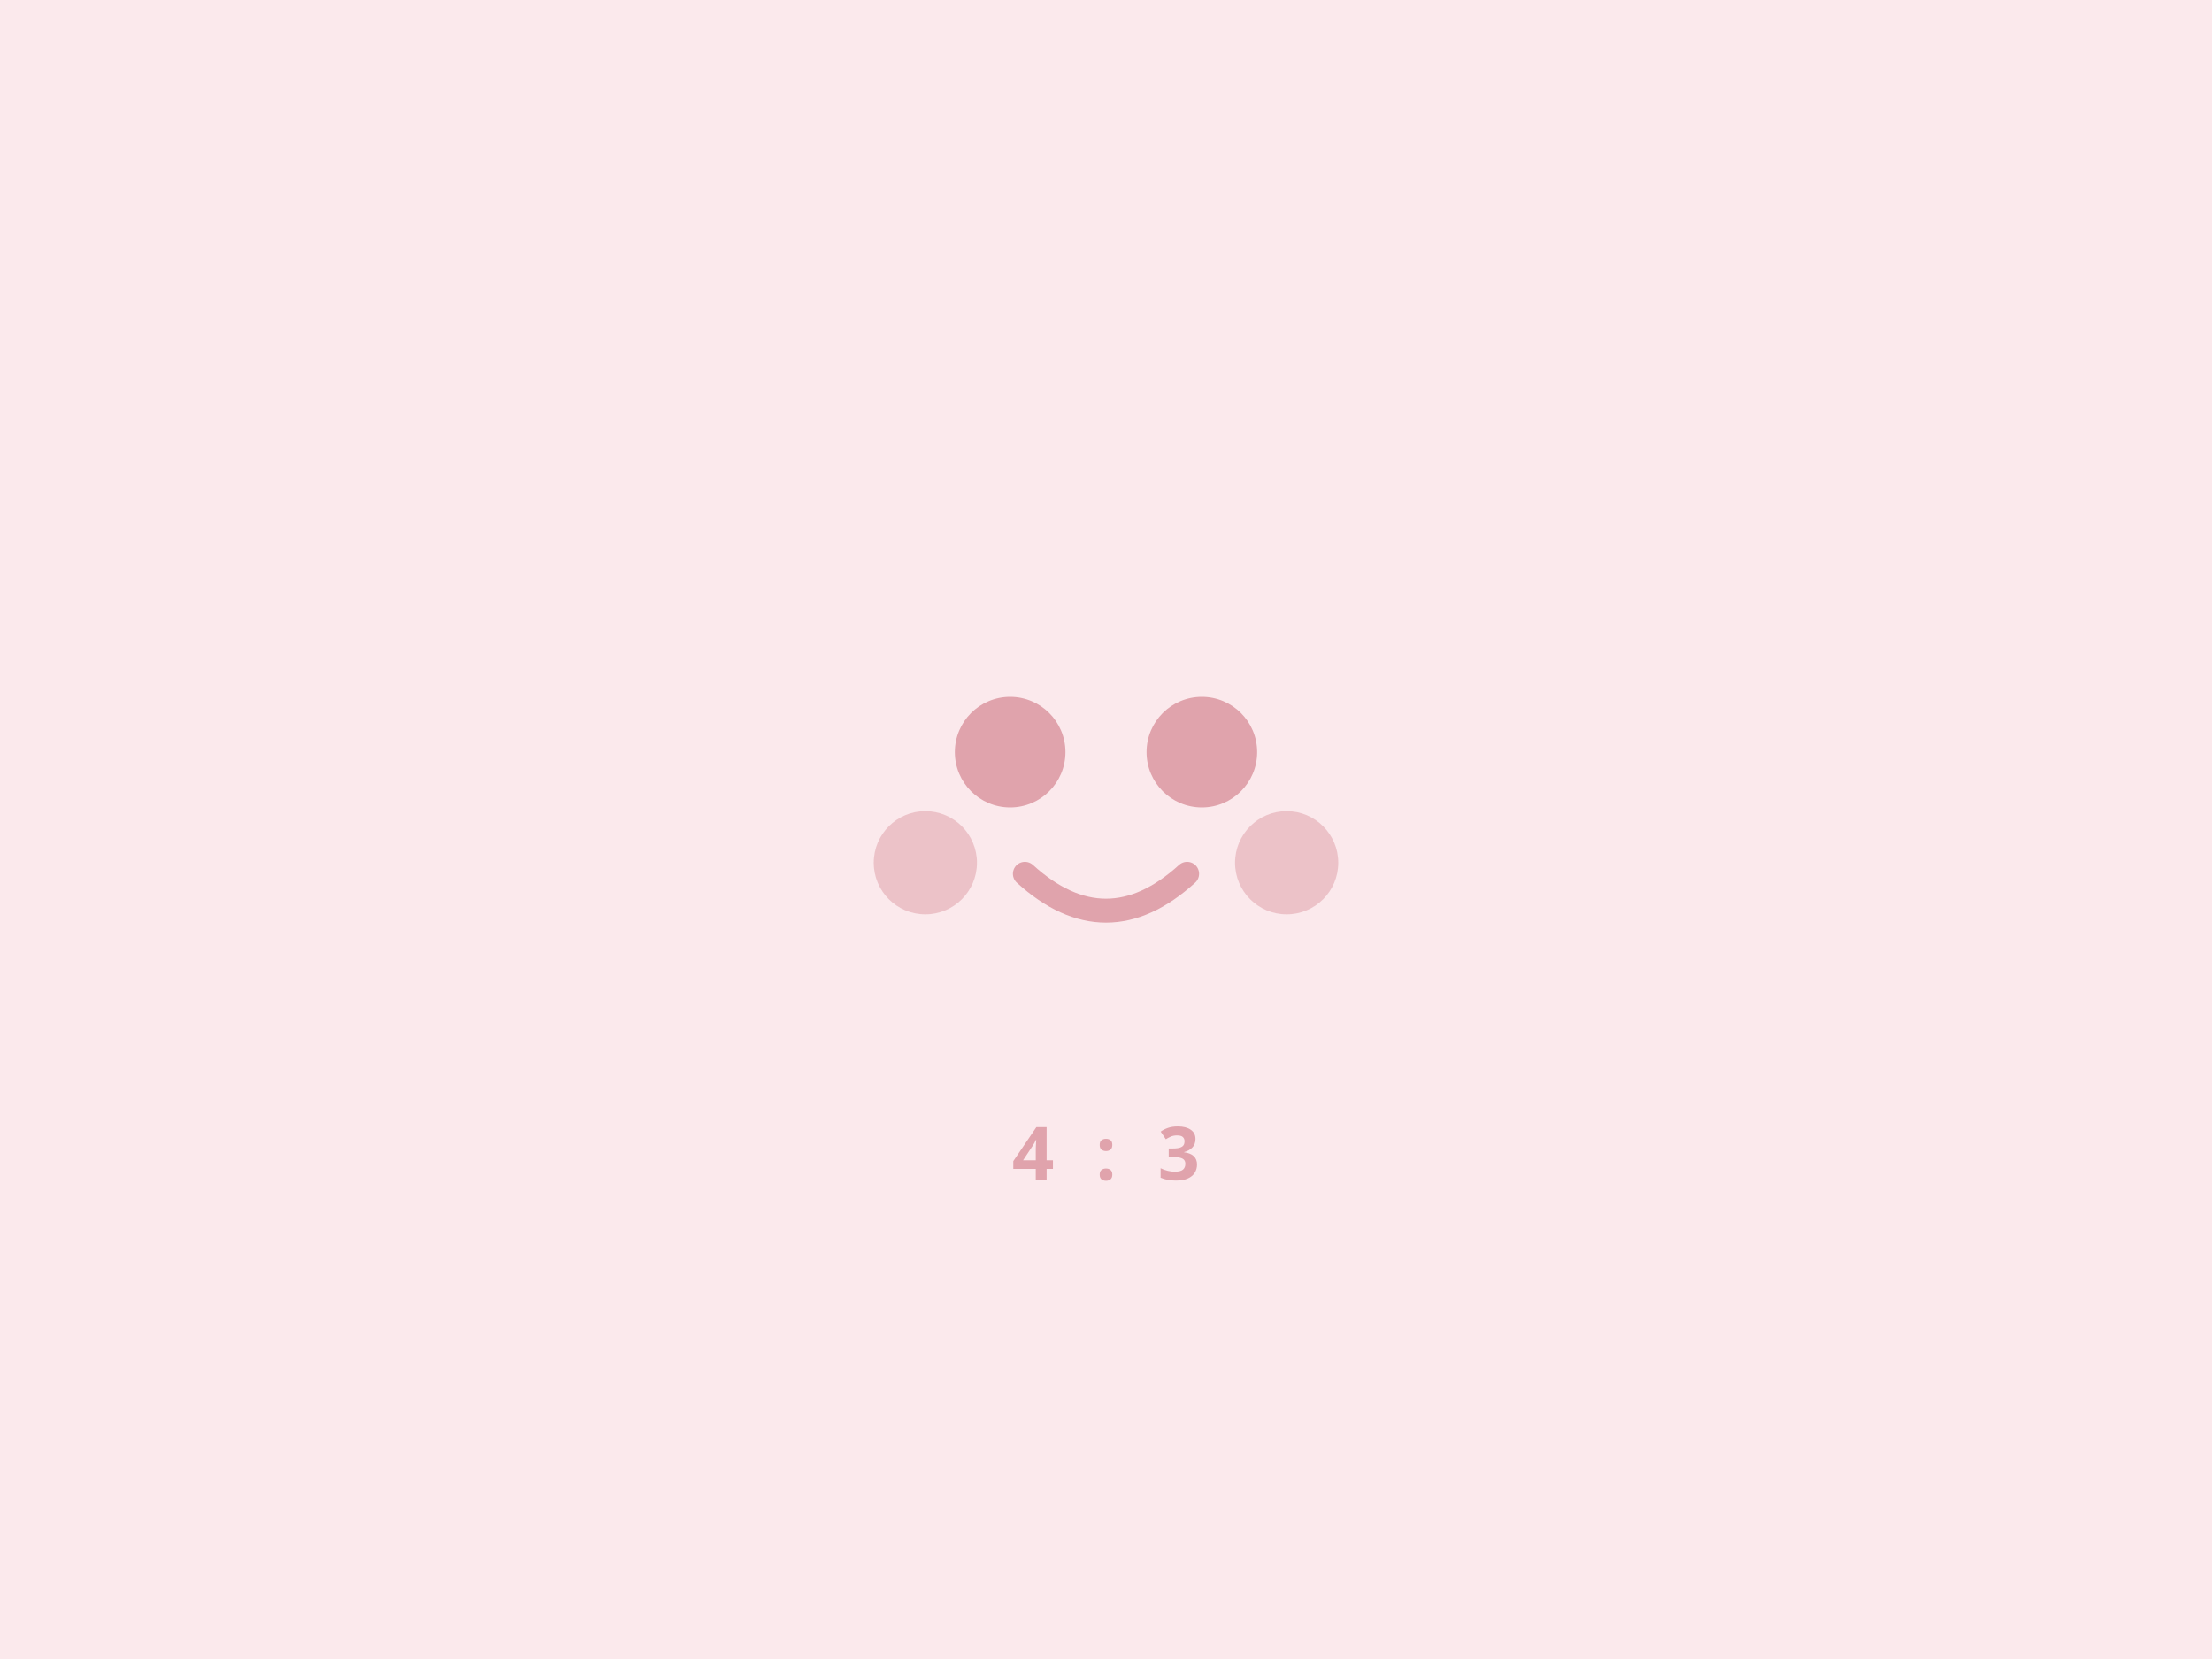
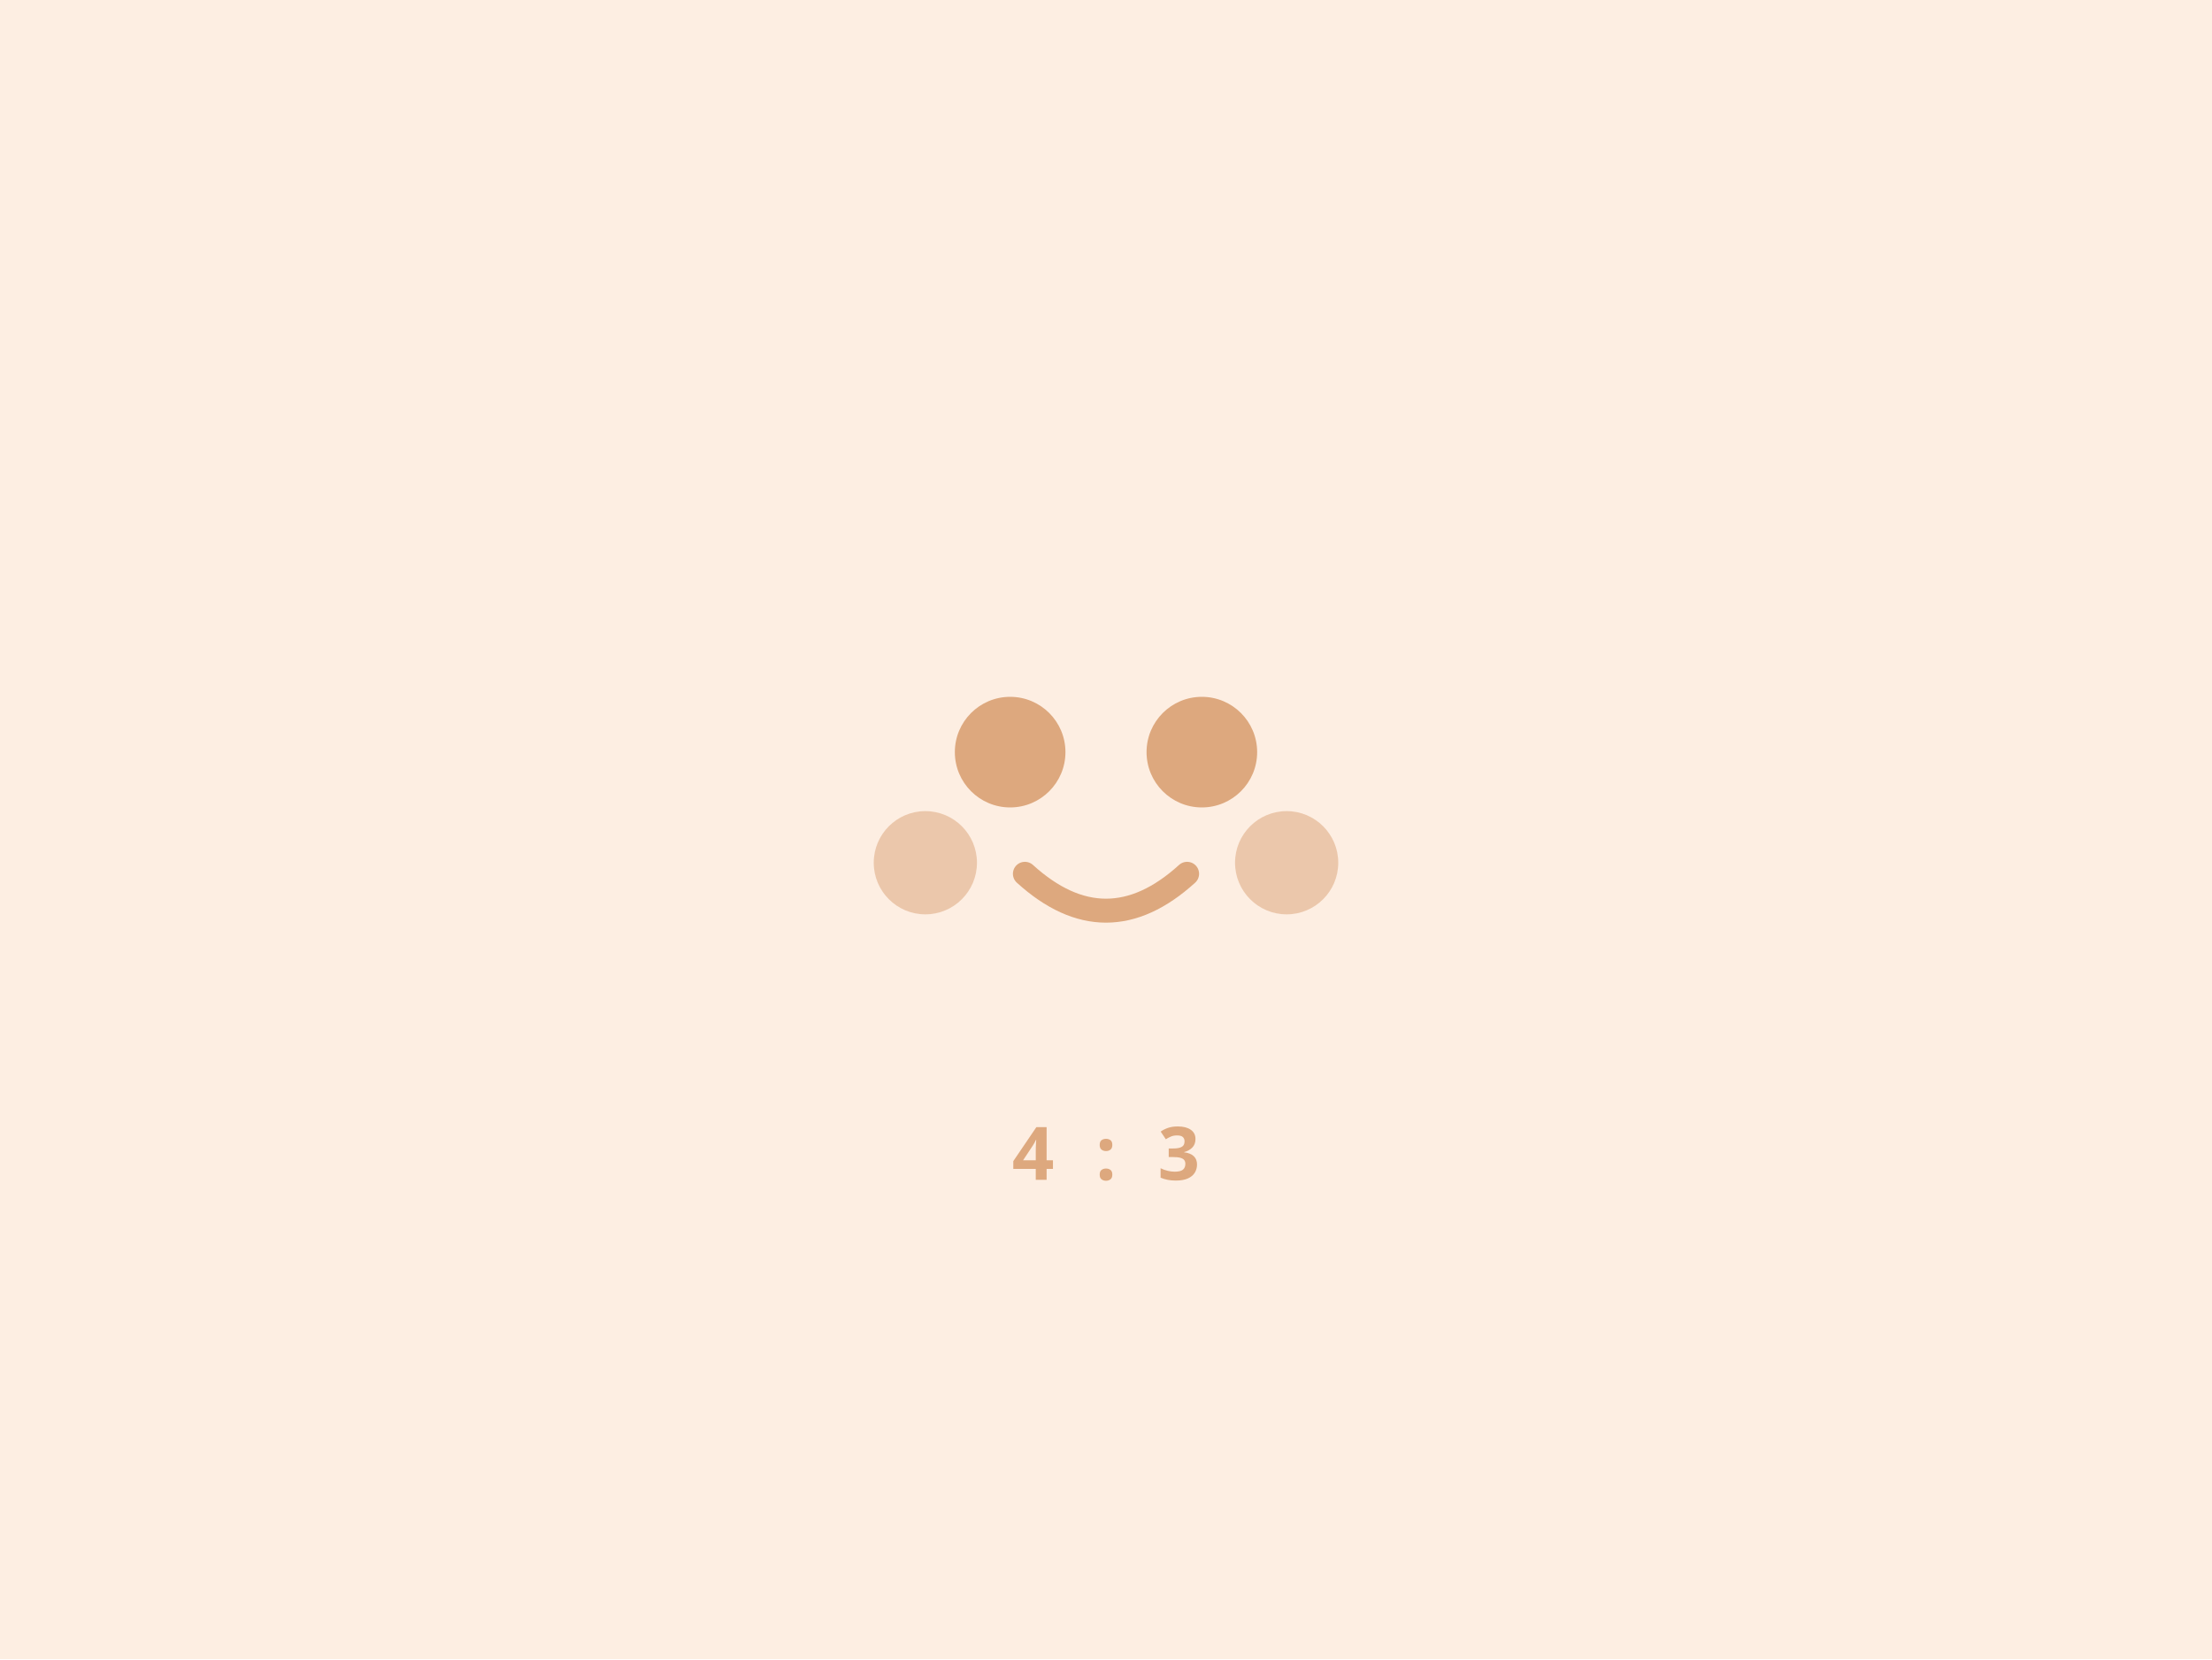
<svg xmlns="http://www.w3.org/2000/svg" viewBox="0 0 1200 900" width="1200" height="900" role="img" aria-label="placeholder">
-   <rect width="1200" height="900" fill="#fbe9ec" />
-   <g fill="#e0a3ac">
+   <rect width="1200" height="900" fill="#fdeee2" />
+   <g fill="#dda87e">
    <circle cx="502" cy="468" r="28" opacity=".55" />
    <circle cx="698" cy="468" r="28" opacity=".55" />
    <circle cx="548" cy="408" r="30" />
    <circle cx="652" cy="408" r="30" />
  </g>
-   <path d="M 556 474 q 44 40 88 0" fill="none" stroke="#e0a3ac" stroke-width="13" stroke-linecap="round" />
-   <text x="600" y="640" fill="#e0a3ac" font-family="sans-serif" font-size="40" font-weight="bold" text-anchor="middle" letter-spacing="6">4 : 3</text>
+   <path d="M 556 474 q 44 40 88 0" fill="none" stroke="#dda87e" stroke-width="13" stroke-linecap="round" />
+   <text x="600" y="640" fill="#dda87e" font-family="sans-serif" font-size="40" font-weight="bold" text-anchor="middle" letter-spacing="6">4 : 3</text>
</svg>
